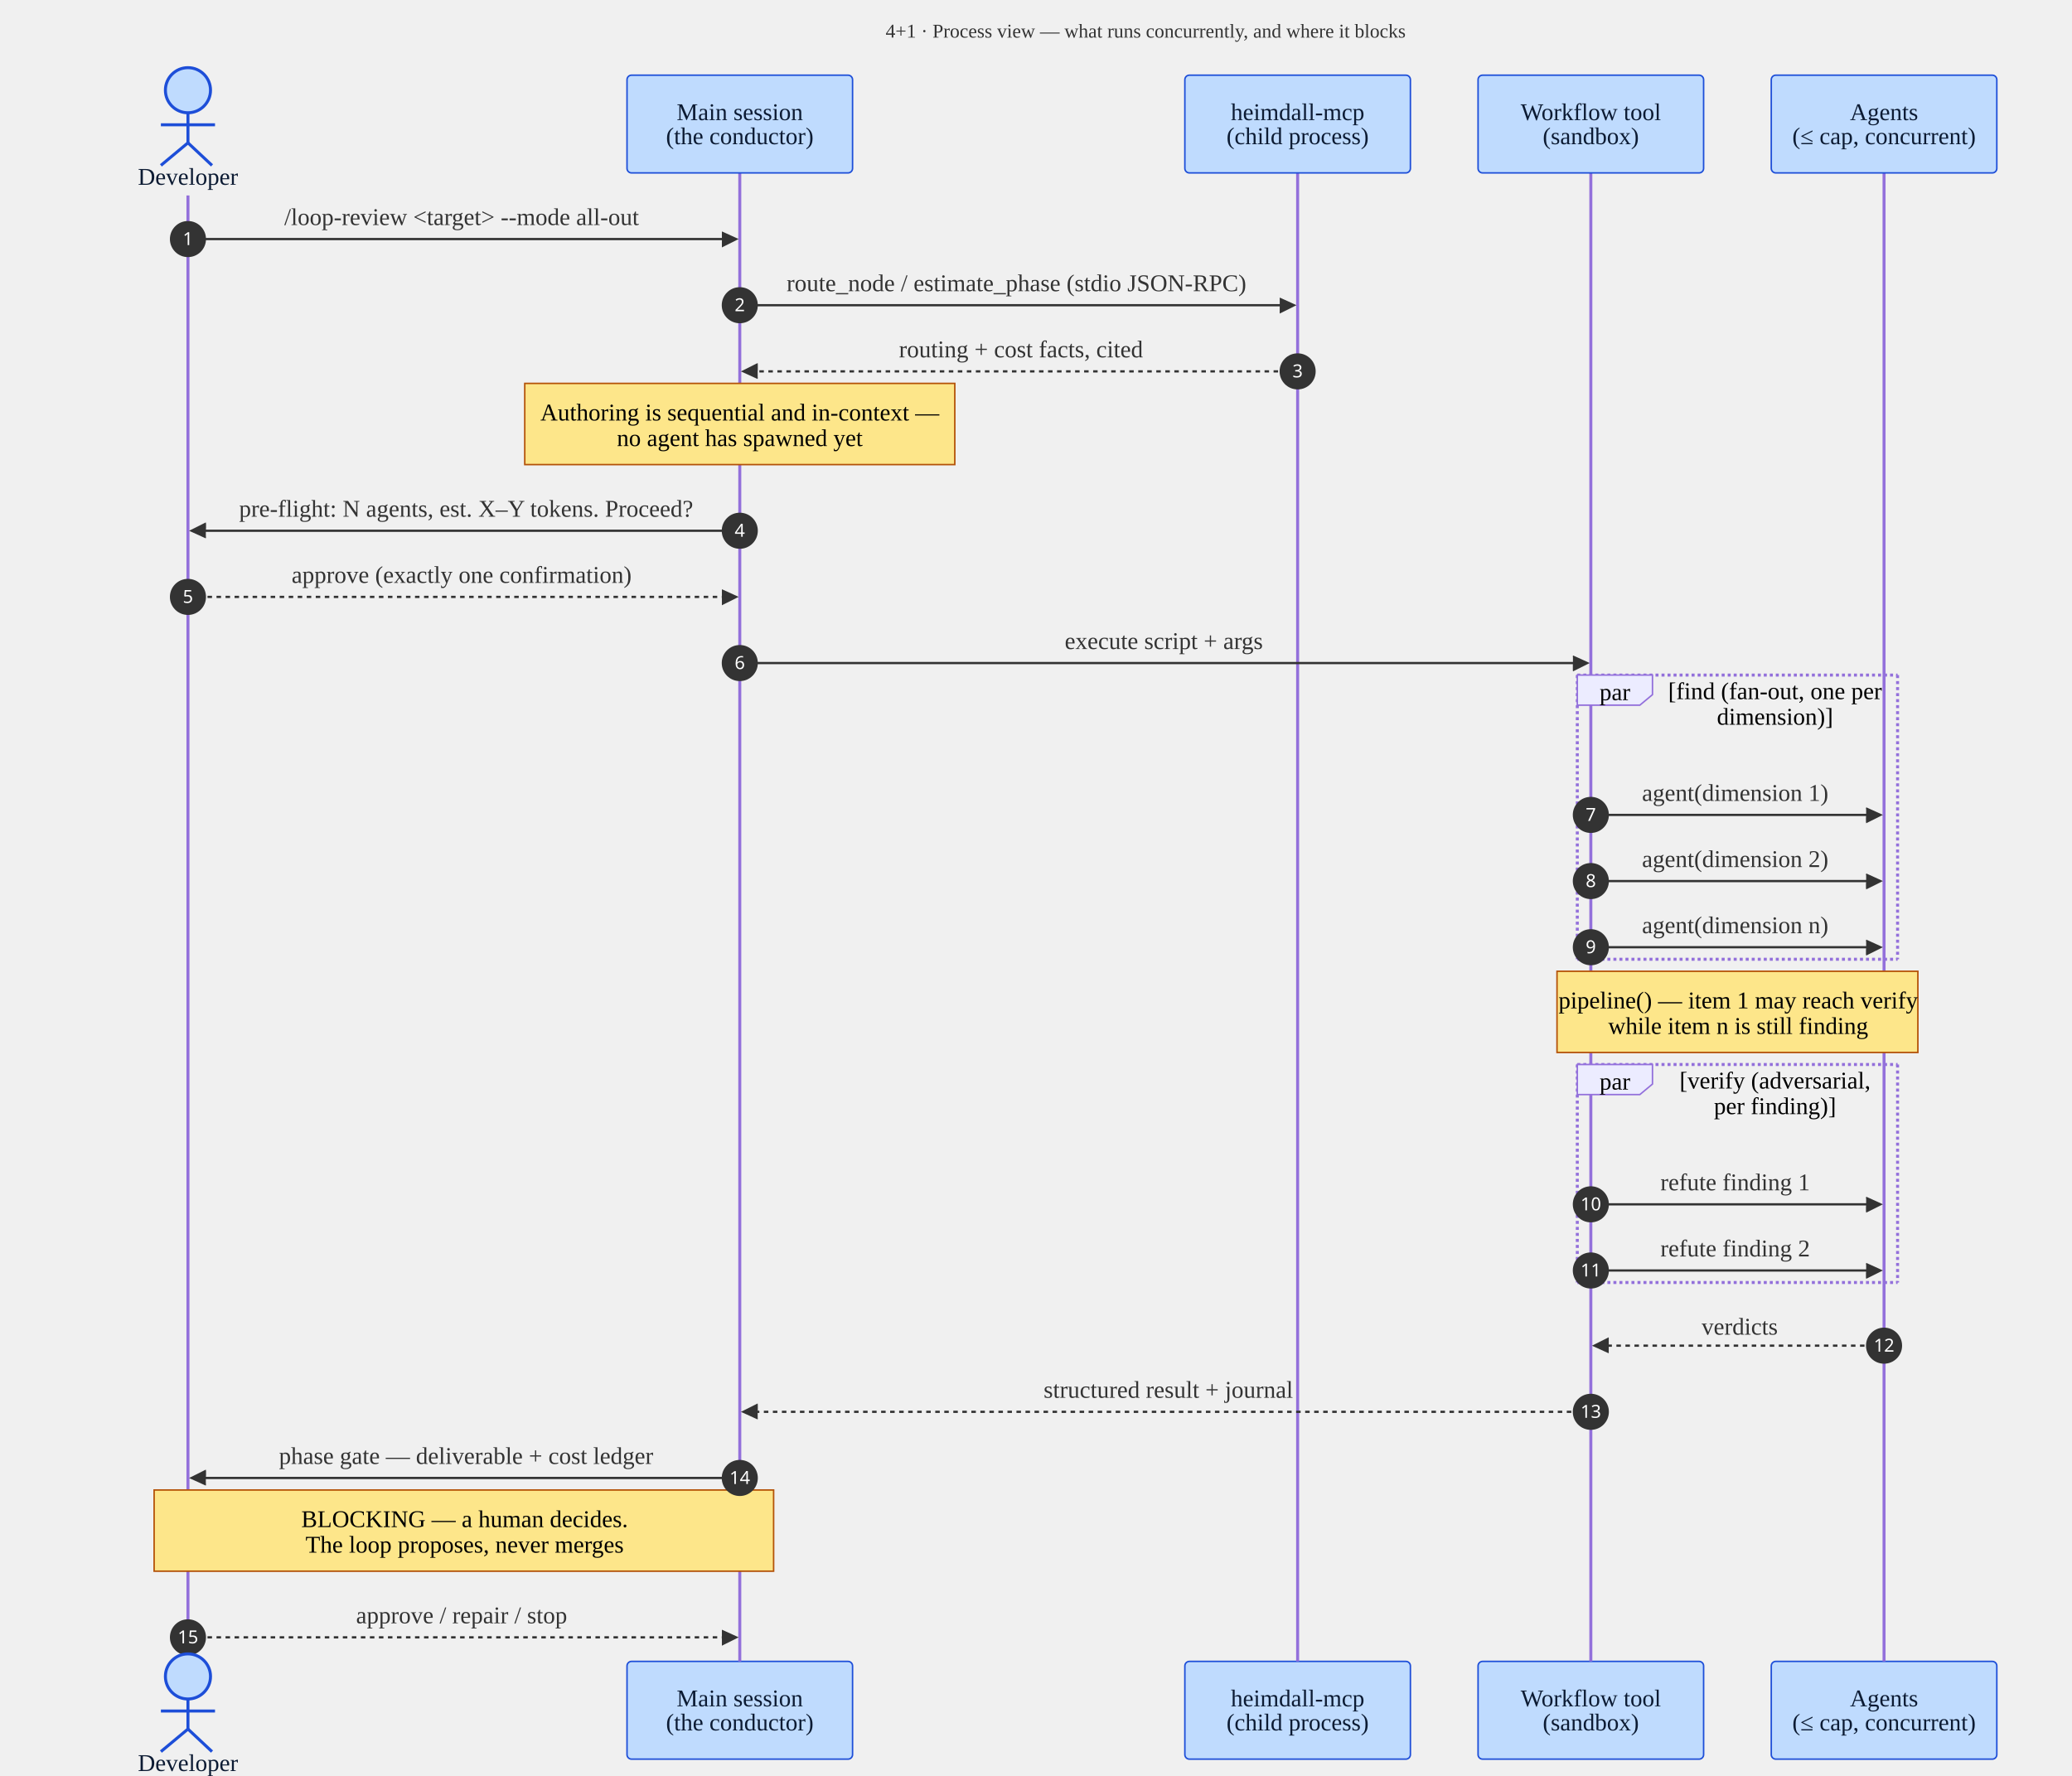
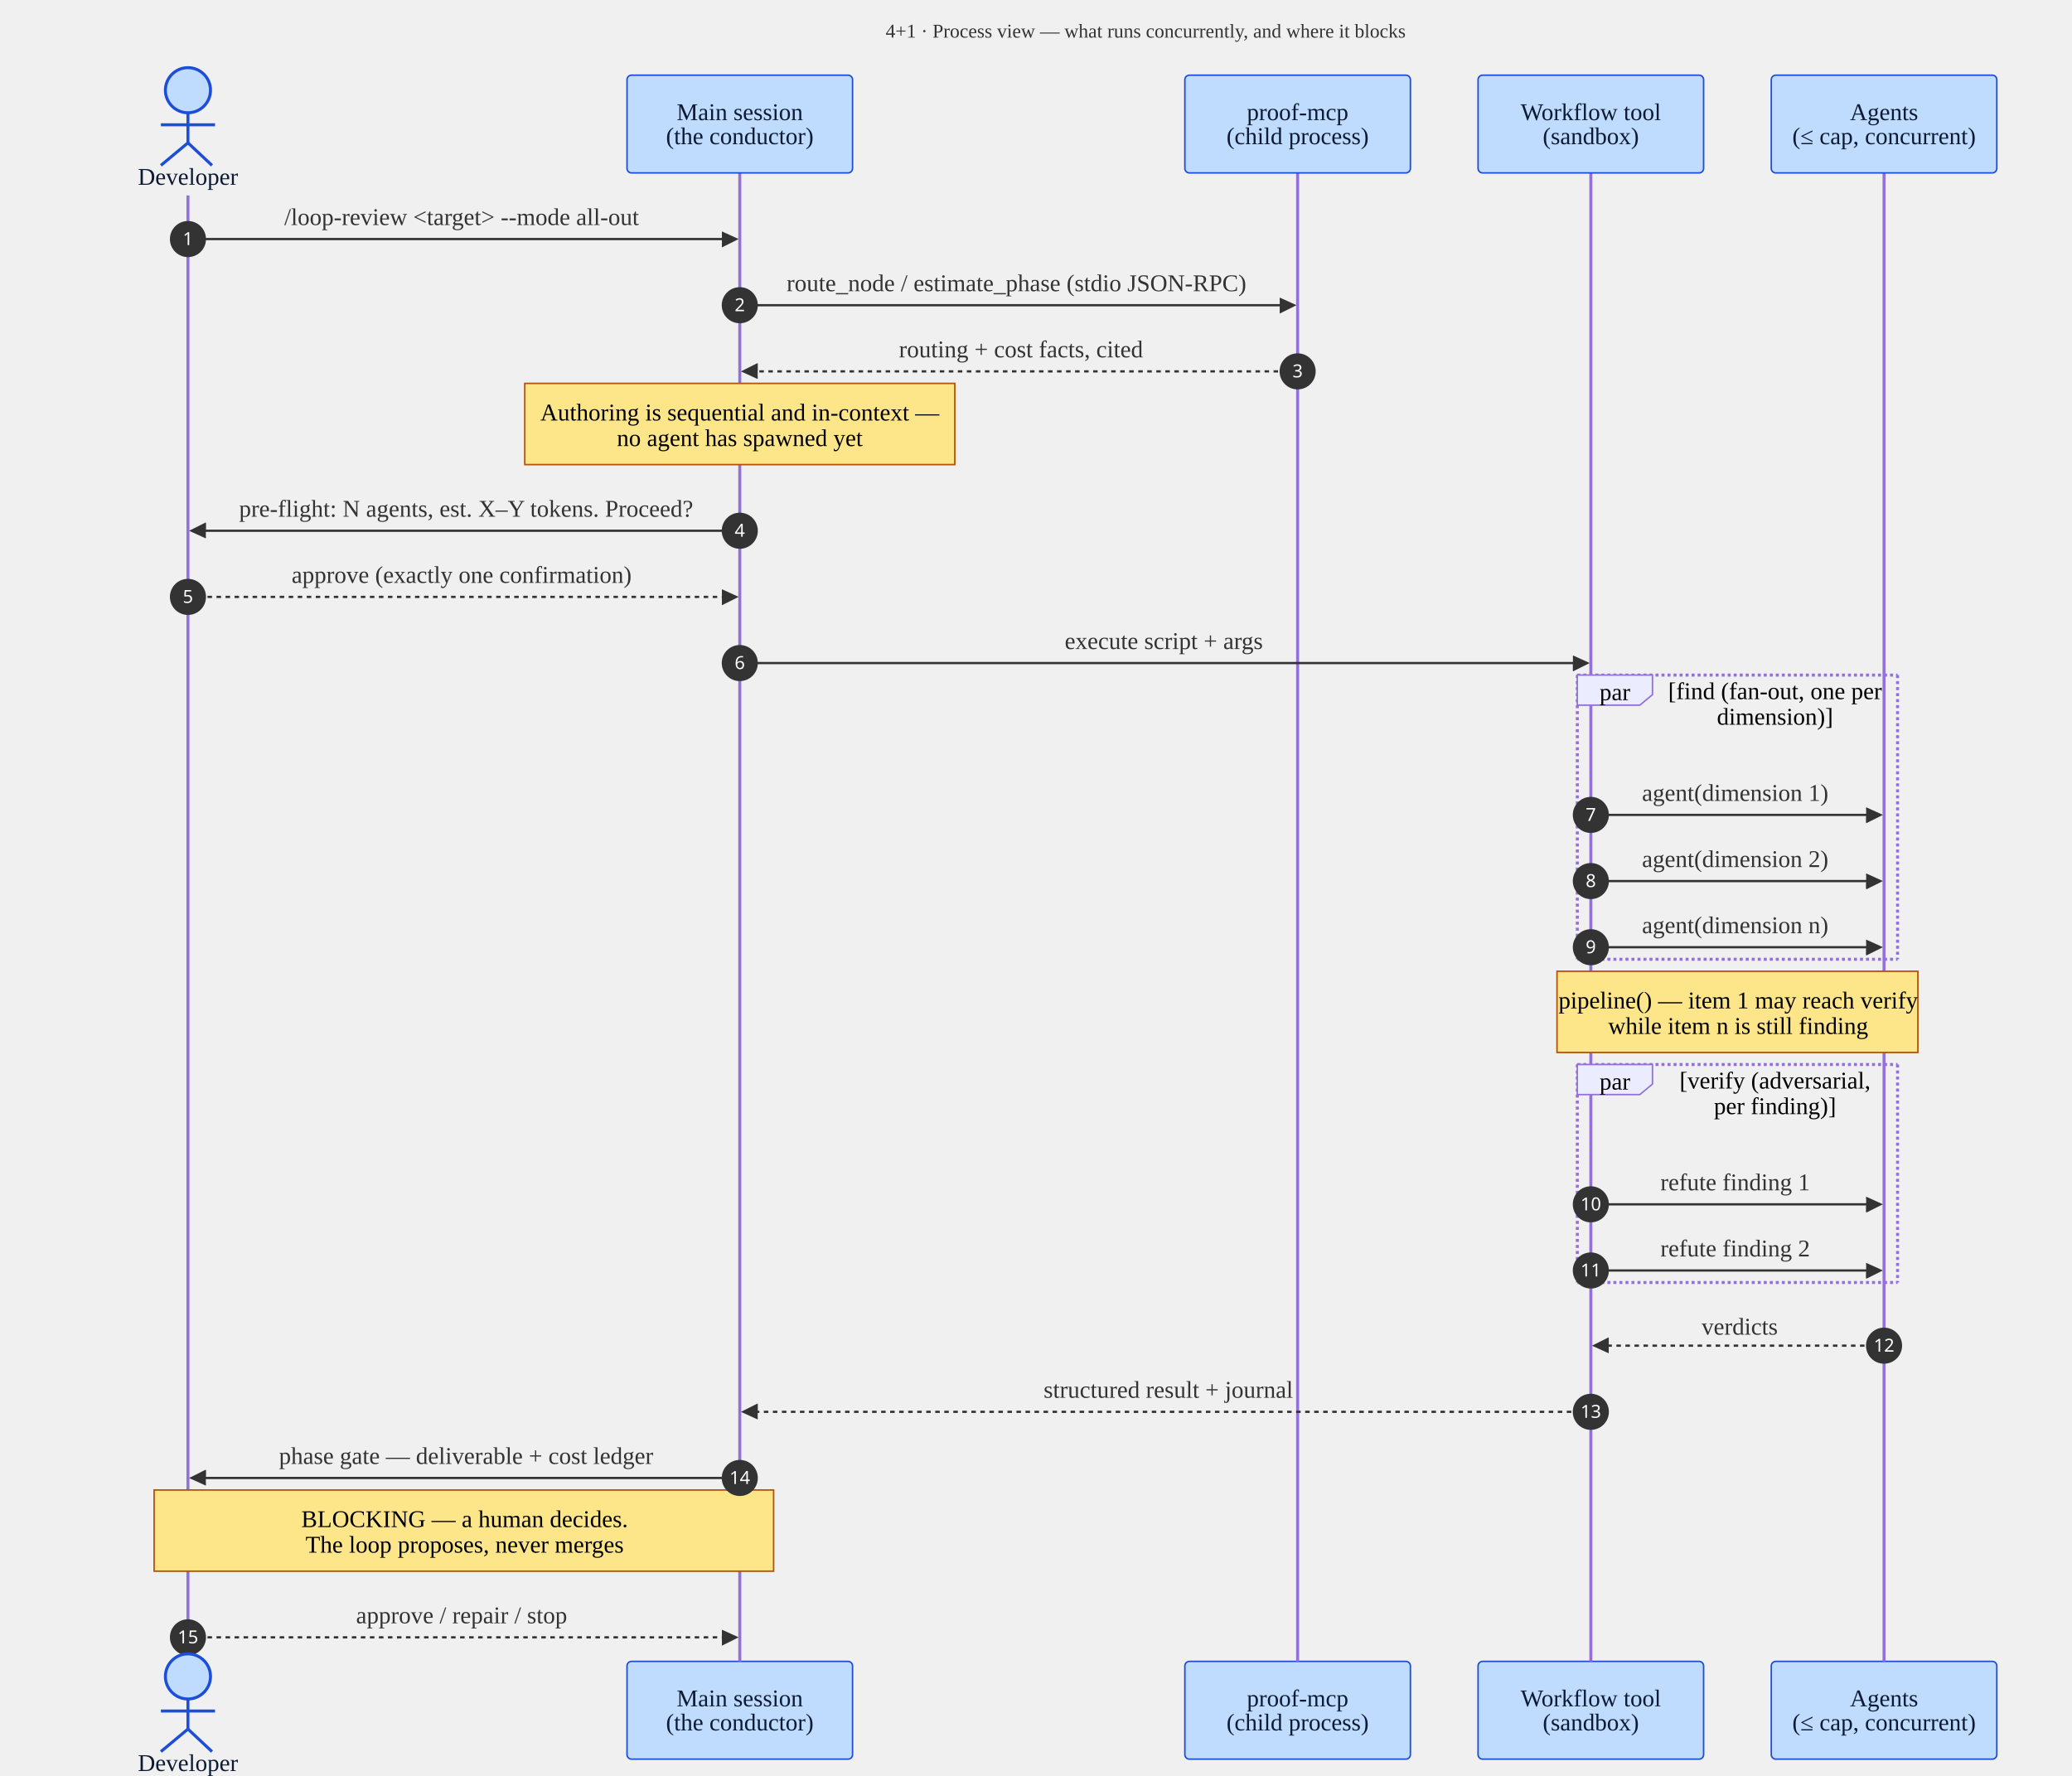
<svg xmlns="http://www.w3.org/2000/svg" id="my-svg" width="100%" style="max-width: 1378px; background-color: white;" viewBox="-50 -50 1378 1181" role="graphics-document document" aria-roledescription="sequence">
  <g>
    <rect x="1128" y="1055" fill="#eaeaea" stroke="#666" width="150" height="65" name="A" rx="3" ry="3" class="actor actor-bottom" />
    <text x="1203" y="1087.5" dominant-baseline="central" alignment-baseline="central" class="actor actor-box" style="text-anchor: middle; font-size: 16px; font-weight: 400;">
      <tspan x="1203" dy="-8">Agents</tspan>
    </text>
    <text x="1203" y="1087.5" dominant-baseline="central" alignment-baseline="central" class="actor actor-box" style="text-anchor: middle; font-size: 16px; font-weight: 400;">
      <tspan x="1203" dy="8">(≤ cap, concurrent)</tspan>
    </text>
  </g>
  <g>
    <rect x="933" y="1055" fill="#eaeaea" stroke="#666" width="150" height="65" name="WF" rx="3" ry="3" class="actor actor-bottom" />
    <text x="1008" y="1087.5" dominant-baseline="central" alignment-baseline="central" class="actor actor-box" style="text-anchor: middle; font-size: 16px; font-weight: 400;">
      <tspan x="1008" dy="-8">Workflow tool</tspan>
    </text>
    <text x="1008" y="1087.5" dominant-baseline="central" alignment-baseline="central" class="actor actor-box" style="text-anchor: middle; font-size: 16px; font-weight: 400;">
      <tspan x="1008" dy="8">(sandbox)</tspan>
    </text>
  </g>
  <g>
    <rect x="738" y="1055" fill="#eaeaea" stroke="#666" width="150" height="65" name="MCP" rx="3" ry="3" class="actor actor-bottom" />
    <text x="813" y="1087.5" dominant-baseline="central" alignment-baseline="central" class="actor actor-box" style="text-anchor: middle; font-size: 16px; font-weight: 400;">
-       <tspan x="813" dy="-8">heimdall-mcp</tspan>
+       <tspan x="813" dy="-8">proof-mcp</tspan>
    </text>
    <text x="813" y="1087.5" dominant-baseline="central" alignment-baseline="central" class="actor actor-box" style="text-anchor: middle; font-size: 16px; font-weight: 400;">
      <tspan x="813" dy="8">(child process)</tspan>
    </text>
  </g>
  <g>
    <rect x="367" y="1055" fill="#eaeaea" stroke="#666" width="150" height="65" name="Sess" rx="3" ry="3" class="actor actor-bottom" />
    <text x="442" y="1087.5" dominant-baseline="central" alignment-baseline="central" class="actor actor-box" style="text-anchor: middle; font-size: 16px; font-weight: 400;">
      <tspan x="442" dy="-8">Main session</tspan>
    </text>
    <text x="442" y="1087.5" dominant-baseline="central" alignment-baseline="central" class="actor actor-box" style="text-anchor: middle; font-size: 16px; font-weight: 400;">
      <tspan x="442" dy="8">(the conductor)</tspan>
    </text>
  </g>
  <g />
  <g>
    <line id="actor4" x1="1203" y1="65" x2="1203" y2="1055" class="actor-line 200" stroke-width="0.5px" stroke="#999" name="A" data-et="life-line" data-id="A" />
    <g id="root-4" data-et="participant" data-type="participant" data-id="A">
      <rect x="1128" y="0" fill="#eaeaea" stroke="#666" width="150" height="65" name="A" rx="3" ry="3" class="actor actor-top" />
      <text x="1203" y="32.5" dominant-baseline="central" alignment-baseline="central" class="actor actor-box" style="text-anchor: middle; font-size: 16px; font-weight: 400;">
        <tspan x="1203" dy="-8">Agents</tspan>
      </text>
      <text x="1203" y="32.5" dominant-baseline="central" alignment-baseline="central" class="actor actor-box" style="text-anchor: middle; font-size: 16px; font-weight: 400;">
        <tspan x="1203" dy="8">(≤ cap, concurrent)</tspan>
      </text>
    </g>
  </g>
  <g>
    <line id="actor3" x1="1008" y1="65" x2="1008" y2="1055" class="actor-line 200" stroke-width="0.5px" stroke="#999" name="WF" data-et="life-line" data-id="WF" />
    <g id="root-3" data-et="participant" data-type="participant" data-id="WF">
      <rect x="933" y="0" fill="#eaeaea" stroke="#666" width="150" height="65" name="WF" rx="3" ry="3" class="actor actor-top" />
      <text x="1008" y="32.5" dominant-baseline="central" alignment-baseline="central" class="actor actor-box" style="text-anchor: middle; font-size: 16px; font-weight: 400;">
        <tspan x="1008" dy="-8">Workflow tool</tspan>
      </text>
      <text x="1008" y="32.5" dominant-baseline="central" alignment-baseline="central" class="actor actor-box" style="text-anchor: middle; font-size: 16px; font-weight: 400;">
        <tspan x="1008" dy="8">(sandbox)</tspan>
      </text>
    </g>
  </g>
  <g>
    <line id="actor2" x1="813" y1="65" x2="813" y2="1055" class="actor-line 200" stroke-width="0.5px" stroke="#999" name="MCP" data-et="life-line" data-id="MCP" />
    <g id="root-2" data-et="participant" data-type="participant" data-id="MCP">
      <rect x="738" y="0" fill="#eaeaea" stroke="#666" width="150" height="65" name="MCP" rx="3" ry="3" class="actor actor-top" />
      <text x="813" y="32.5" dominant-baseline="central" alignment-baseline="central" class="actor actor-box" style="text-anchor: middle; font-size: 16px; font-weight: 400;">
-         <tspan x="813" dy="-8">heimdall-mcp</tspan>
+         <tspan x="813" dy="-8">proof-mcp</tspan>
      </text>
      <text x="813" y="32.5" dominant-baseline="central" alignment-baseline="central" class="actor actor-box" style="text-anchor: middle; font-size: 16px; font-weight: 400;">
        <tspan x="813" dy="8">(child process)</tspan>
      </text>
    </g>
  </g>
  <g>
    <line id="actor1" x1="442" y1="65" x2="442" y2="1055" class="actor-line 200" stroke-width="0.5px" stroke="#999" name="Sess" data-et="life-line" data-id="Sess" />
    <g id="root-1" data-et="participant" data-type="participant" data-id="Sess">
      <rect x="367" y="0" fill="#eaeaea" stroke="#666" width="150" height="65" name="Sess" rx="3" ry="3" class="actor actor-top" />
      <text x="442" y="32.5" dominant-baseline="central" alignment-baseline="central" class="actor actor-box" style="text-anchor: middle; font-size: 16px; font-weight: 400;">
        <tspan x="442" dy="-8">Main session</tspan>
      </text>
      <text x="442" y="32.5" dominant-baseline="central" alignment-baseline="central" class="actor actor-box" style="text-anchor: middle; font-size: 16px; font-weight: 400;">
        <tspan x="442" dy="8">(the conductor)</tspan>
      </text>
    </g>
  </g>
  <g>
    <line id="actor0" x1="75" y1="80" x2="75" y2="1055" class="actor-line 200" stroke-width="0.5px" stroke="#999" name="Dev" data-et="life-line" data-id="Dev" />
  </g>
  <style>#my-svg{font-size:13px;fill:#333;}@keyframes edge-animation-frame{from{stroke-dashoffset:0;}}@keyframes dash{to{stroke-dashoffset:0;}}#my-svg .edge-animation-slow{stroke-dasharray:9,5!important;stroke-dashoffset:900;animation:dash 50s linear infinite;stroke-linecap:round;}#my-svg .edge-animation-fast{stroke-dasharray:9,5!important;stroke-dashoffset:900;animation:dash 20s linear infinite;stroke-linecap:round;}#my-svg .error-icon{fill:#552222;}#my-svg .error-text{fill:#552222;stroke:#552222;}#my-svg .edge-thickness-normal{stroke-width:1px;}#my-svg .edge-thickness-thick{stroke-width:3.5px;}#my-svg .edge-pattern-solid{stroke-dasharray:0;}#my-svg .edge-thickness-invisible{stroke-width:0;fill:none;}#my-svg .edge-pattern-dashed{stroke-dasharray:3;}#my-svg .edge-pattern-dotted{stroke-dasharray:2;}#my-svg .marker{fill:#333333;stroke:#333333;}#my-svg .marker.cross{stroke:#333333;}#my-svg svg{font-size:13px;}#my-svg p{margin:0;}#my-svg .actor{stroke:#1D4ED8;fill:#BFDBFE;stroke-width:1;}#my-svg rect.actor.outer-path[data-look="neo"]{filter:drop-shadow(1px 2px 2px rgba(185, 185, 185, 1));}#my-svg rect.note[data-look="neo"]{stroke:#B45309;fill:#FDE68A;filter:drop-shadow(1px 2px 2px rgba(185, 185, 185, 1));}#my-svg text.actor&gt;tspan{fill:#0C1B33;stroke:none;}#my-svg .actor-line{stroke:#9370DB;}#my-svg .innerArc{stroke-width:1.5;stroke-dasharray:none;}#my-svg .messageLine0{stroke-width:1.5;stroke-dasharray:none;stroke:#333;}#my-svg .messageLine1{stroke-width:1.5;stroke-dasharray:2,2;stroke:#333;}#my-svg [id$="-arrowhead"] path{fill:#333;stroke:#333;}#my-svg .sequenceNumber{fill:#FFFFFF;}#my-svg [id$="-sequencenumber"]{fill:#333;}#my-svg [id$="-crosshead"] path{fill:#333;stroke:#333;}#my-svg .messageText{fill:#333;stroke:none;}#my-svg .labelBox{stroke:#9370DB;fill:#ECECFF;filter:none;}#my-svg .labelText,#my-svg .labelText&gt;tspan{fill:black;stroke:none;}#my-svg .loopText,#my-svg .loopText&gt;tspan{fill:black;stroke:none;}#my-svg .sectionTitle,#my-svg .sectionTitle&gt;tspan{fill:black;stroke:none;}#my-svg .loopLine{stroke-width:2px;stroke-dasharray:2,2;stroke:#9370DB;fill:#9370DB;}#my-svg .note{stroke:#B45309;fill:#FDE68A;}#my-svg .noteText,#my-svg .noteText&gt;tspan{fill:black;stroke:none;font-weight:normal;}#my-svg .activation0{fill:#DBEAFE;stroke:#1D4ED8;}#my-svg .activation1{fill:#DBEAFE;stroke:#1D4ED8;}#my-svg .activation2{fill:#DBEAFE;stroke:#1D4ED8;}#my-svg .actorPopupMenu{position:absolute;}#my-svg .actorPopupMenuPanel{position:absolute;fill:#BFDBFE;box-shadow:0px 8px 16px 0px rgba(0,0,0,0.2);filter:drop-shadow(3px 5px 2px rgb(0 0 0 / 0.4));}#my-svg .actor-man circle,#my-svg line{fill:#BFDBFE;stroke-width:2px;}#my-svg g rect.rect{filter:drop-shadow(1px 2px 2px rgba(185, 185, 185, 1));stroke:#9370DB;}#my-svg .node .neo-node{stroke:#9370DB;}#my-svg [data-look="neo"].node rect,#my-svg [data-look="neo"].cluster rect,#my-svg [data-look="neo"].node polygon{stroke:#9370DB;filter:drop-shadow(1px 2px 2px rgba(185, 185, 185, 1));}#my-svg [data-look="neo"].swimlane.cluster rect{filter:none;}#my-svg [data-look="neo"].node path{stroke:#9370DB;stroke-width:1px;}#my-svg [data-look="neo"].node .outer-path{filter:drop-shadow(1px 2px 2px rgba(185, 185, 185, 1));}#my-svg [data-look="neo"].node .neo-line path{stroke:#9370DB;filter:none;}#my-svg [data-look="neo"].node circle{stroke:#9370DB;filter:drop-shadow(1px 2px 2px rgba(185, 185, 185, 1));}#my-svg [data-look="neo"].node circle .state-start{fill:#000000;}#my-svg [data-look="neo"].icon-shape .icon{fill:#9370DB;filter:drop-shadow(1px 2px 2px rgba(185, 185, 185, 1));}#my-svg [data-look="neo"].icon-shape .icon-neo path{stroke:#9370DB;filter:drop-shadow(1px 2px 2px rgba(185, 185, 185, 1));}#my-svg :root{--mermaid-font-family:"trebuchet ms",verdana,arial,sans-serif;}</style>
  <g />
  <defs>
    <symbol id="my-svg-computer" width="24" height="24">
      <path transform="scale(.5)" d="M2 2v13h20v-13h-20zm18 11h-16v-9h16v9zm-10.228 6l.466-1h3.524l.467 1h-4.457zm14.228 3h-24l2-6h2.104l-1.33 4h18.45l-1.297-4h2.073l2 6zm-5-10h-14v-7h14v7z" />
    </symbol>
  </defs>
  <defs>
    <symbol id="my-svg-database" fill-rule="evenodd" clip-rule="evenodd">
      <path transform="scale(.5)" d="M12.258.001l.256.004.255.005.253.008.251.01.249.012.247.015.246.016.242.019.241.02.239.023.236.024.233.027.231.028.229.031.225.032.223.034.22.036.217.038.214.04.211.041.208.043.205.045.201.046.198.048.194.05.191.051.187.053.183.054.18.056.175.057.172.059.168.06.163.061.16.063.155.064.15.066.074.033.073.033.071.034.07.034.069.035.068.035.067.035.066.035.064.036.064.036.062.036.06.036.06.037.058.037.058.037.055.038.055.038.053.038.052.038.051.039.05.039.048.039.047.039.045.04.044.04.043.04.041.04.04.041.039.041.037.041.036.041.034.041.033.042.032.042.03.042.029.042.027.042.026.043.024.043.023.043.021.043.02.043.018.044.017.043.015.044.013.044.012.044.011.045.009.044.007.045.006.045.004.045.002.045.001.045v17l-.001.045-.002.045-.004.045-.006.045-.007.045-.009.044-.011.045-.012.044-.013.044-.015.044-.017.043-.018.044-.02.043-.021.043-.023.043-.024.043-.026.043-.027.042-.029.042-.03.042-.032.042-.033.042-.034.041-.036.041-.037.041-.039.041-.04.041-.041.04-.043.04-.044.04-.045.04-.047.039-.048.039-.05.039-.051.039-.052.038-.053.038-.055.038-.055.038-.058.037-.058.037-.06.037-.06.036-.062.036-.064.036-.064.036-.066.035-.067.035-.068.035-.069.035-.07.034-.071.034-.073.033-.074.033-.15.066-.155.064-.16.063-.163.061-.168.06-.172.059-.175.057-.18.056-.183.054-.187.053-.191.051-.194.05-.198.048-.201.046-.205.045-.208.043-.211.041-.214.04-.217.038-.22.036-.223.034-.225.032-.229.031-.231.028-.233.027-.236.024-.239.023-.241.02-.242.019-.246.016-.247.015-.249.012-.251.01-.253.008-.255.005-.256.004-.258.001-.258-.001-.256-.004-.255-.005-.253-.008-.251-.01-.249-.012-.247-.015-.245-.016-.243-.019-.241-.02-.238-.023-.236-.024-.234-.027-.231-.028-.228-.031-.226-.032-.223-.034-.22-.036-.217-.038-.214-.04-.211-.041-.208-.043-.204-.045-.201-.046-.198-.048-.195-.05-.19-.051-.187-.053-.184-.054-.179-.056-.176-.057-.172-.059-.167-.06-.164-.061-.159-.063-.155-.064-.151-.066-.074-.033-.072-.033-.072-.034-.07-.034-.069-.035-.068-.035-.067-.035-.066-.035-.064-.036-.063-.036-.062-.036-.061-.036-.06-.037-.058-.037-.057-.037-.056-.038-.055-.038-.053-.038-.052-.038-.051-.039-.049-.039-.049-.039-.046-.039-.046-.04-.044-.04-.043-.04-.041-.04-.04-.041-.039-.041-.037-.041-.036-.041-.034-.041-.033-.042-.032-.042-.03-.042-.029-.042-.027-.042-.026-.043-.024-.043-.023-.043-.021-.043-.02-.043-.018-.044-.017-.043-.015-.044-.013-.044-.012-.044-.011-.045-.009-.044-.007-.045-.006-.045-.004-.045-.002-.045-.001-.045v-17l.001-.045.002-.045.004-.045.006-.045.007-.045.009-.044.011-.045.012-.044.013-.044.015-.044.017-.043.018-.044.02-.043.021-.043.023-.043.024-.043.026-.043.027-.042.029-.042.03-.042.032-.042.033-.042.034-.041.036-.041.037-.041.039-.041.04-.041.041-.04.043-.04.044-.04.046-.04.046-.039.049-.039.049-.039.051-.039.052-.038.053-.038.055-.038.056-.038.057-.037.058-.037.06-.037.061-.036.062-.036.063-.036.064-.036.066-.035.067-.035.068-.035.069-.035.07-.034.072-.034.072-.033.074-.033.151-.066.155-.064.159-.063.164-.061.167-.06.172-.059.176-.057.179-.056.184-.054.187-.053.19-.051.195-.05.198-.048.201-.046.204-.045.208-.043.211-.041.214-.04.217-.038.22-.036.223-.034.226-.032.228-.031.231-.028.234-.027.236-.024.238-.023.241-.02.243-.019.245-.016.247-.015.249-.012.251-.01.253-.008.255-.005.256-.004.258-.001.258.001zm-9.258 20.499v.01l.001.021.003.021.004.022.005.021.006.022.007.022.009.023.01.022.011.023.012.023.013.023.015.023.016.024.017.023.018.024.019.024.021.024.022.025.023.024.024.025.052.049.056.05.061.051.066.051.07.051.075.051.079.052.084.052.088.052.092.052.097.052.102.051.105.052.11.052.114.051.119.051.123.051.127.05.131.05.135.05.139.048.144.049.147.047.152.047.155.047.16.045.163.045.167.043.171.043.176.041.178.041.183.039.187.039.19.037.194.035.197.035.202.033.204.031.209.03.212.029.216.027.219.025.222.024.226.021.23.02.233.018.236.016.24.015.243.012.246.01.249.008.253.005.256.004.259.001.26-.001.257-.004.254-.005.25-.008.247-.011.244-.012.241-.014.237-.016.233-.018.231-.021.226-.021.224-.024.22-.026.216-.027.212-.028.21-.031.205-.031.202-.034.198-.034.194-.036.191-.037.187-.039.183-.04.179-.04.175-.042.172-.043.168-.044.163-.045.16-.046.155-.046.152-.047.148-.048.143-.049.139-.049.136-.05.131-.05.126-.05.123-.051.118-.052.114-.051.11-.052.106-.052.101-.052.096-.052.092-.052.088-.053.083-.051.079-.052.074-.052.07-.051.065-.051.06-.051.056-.05.051-.05.023-.024.023-.025.021-.024.02-.024.019-.024.018-.024.017-.024.015-.023.014-.024.013-.023.012-.023.01-.023.01-.022.008-.022.006-.022.006-.022.004-.022.004-.021.001-.021.001-.021v-4.127l-.077.055-.08.053-.083.054-.085.053-.087.052-.09.052-.093.051-.095.05-.097.05-.1.049-.102.049-.105.048-.106.047-.109.047-.111.046-.114.045-.115.045-.118.044-.12.043-.122.042-.124.042-.126.041-.128.04-.13.04-.132.038-.134.038-.135.037-.138.037-.139.035-.142.035-.143.034-.144.033-.147.032-.148.031-.15.03-.151.03-.153.029-.154.027-.156.027-.158.026-.159.025-.161.024-.162.023-.163.022-.165.021-.166.02-.167.019-.169.018-.169.017-.171.016-.173.015-.173.014-.175.013-.175.012-.177.011-.178.01-.179.008-.179.008-.181.006-.182.005-.182.004-.184.003-.184.002h-.37l-.184-.002-.184-.003-.182-.004-.182-.005-.181-.006-.179-.008-.179-.008-.178-.01-.176-.011-.176-.012-.175-.013-.173-.014-.172-.015-.171-.016-.17-.017-.169-.018-.167-.019-.166-.02-.165-.021-.163-.022-.162-.023-.161-.024-.159-.025-.157-.026-.156-.027-.155-.027-.153-.029-.151-.03-.15-.03-.148-.031-.146-.032-.145-.033-.143-.034-.141-.035-.14-.035-.137-.037-.136-.037-.134-.038-.132-.038-.13-.04-.128-.04-.126-.041-.124-.042-.122-.042-.12-.044-.117-.043-.116-.045-.113-.045-.112-.046-.109-.047-.106-.047-.105-.048-.102-.049-.1-.049-.097-.05-.095-.05-.093-.052-.09-.051-.087-.052-.085-.053-.083-.054-.08-.054-.077-.054v4.127zm0-5.654v.011l.001.021.003.021.004.021.005.022.006.022.007.022.009.022.01.022.011.023.012.023.013.023.015.024.016.023.017.024.018.024.019.024.021.024.022.024.023.025.024.024.052.05.056.05.061.05.066.051.07.051.075.052.079.051.084.052.088.052.092.052.097.052.102.052.105.052.11.051.114.051.119.052.123.05.127.051.131.05.135.049.139.049.144.048.147.048.152.047.155.046.16.045.163.045.167.044.171.042.176.042.178.04.183.04.187.038.19.037.194.036.197.034.202.033.204.032.209.03.212.028.216.027.219.025.222.024.226.022.23.02.233.018.236.016.24.014.243.012.246.01.249.008.253.006.256.003.259.001.26-.001.257-.003.254-.006.25-.008.247-.01.244-.012.241-.015.237-.016.233-.018.231-.02.226-.022.224-.024.22-.025.216-.027.212-.029.21-.03.205-.032.202-.033.198-.035.194-.036.191-.037.187-.039.183-.039.179-.041.175-.042.172-.043.168-.044.163-.045.16-.045.155-.047.152-.047.148-.048.143-.048.139-.05.136-.049.131-.05.126-.051.123-.051.118-.051.114-.052.11-.052.106-.052.101-.052.096-.052.092-.052.088-.052.083-.052.079-.052.074-.051.07-.052.065-.051.06-.05.056-.051.051-.049.023-.025.023-.024.021-.025.02-.024.019-.024.018-.024.017-.024.015-.023.014-.023.013-.024.012-.022.01-.023.01-.023.008-.022.006-.022.006-.022.004-.021.004-.022.001-.021.001-.021v-4.139l-.077.054-.08.054-.083.054-.085.052-.087.053-.09.051-.093.051-.095.051-.097.05-.1.049-.102.049-.105.048-.106.047-.109.047-.111.046-.114.045-.115.044-.118.044-.12.044-.122.042-.124.042-.126.041-.128.04-.13.039-.132.039-.134.038-.135.037-.138.036-.139.036-.142.035-.143.033-.144.033-.147.033-.148.031-.15.03-.151.03-.153.028-.154.028-.156.027-.158.026-.159.025-.161.024-.162.023-.163.022-.165.021-.166.02-.167.019-.169.018-.169.017-.171.016-.173.015-.173.014-.175.013-.175.012-.177.011-.178.009-.179.009-.179.007-.181.007-.182.005-.182.004-.184.003-.184.002h-.37l-.184-.002-.184-.003-.182-.004-.182-.005-.181-.007-.179-.007-.179-.009-.178-.009-.176-.011-.176-.012-.175-.013-.173-.014-.172-.015-.171-.016-.17-.017-.169-.018-.167-.019-.166-.02-.165-.021-.163-.022-.162-.023-.161-.024-.159-.025-.157-.026-.156-.027-.155-.028-.153-.028-.151-.03-.15-.03-.148-.031-.146-.033-.145-.033-.143-.033-.141-.035-.14-.036-.137-.036-.136-.037-.134-.038-.132-.039-.13-.039-.128-.04-.126-.041-.124-.042-.122-.043-.12-.043-.117-.044-.116-.044-.113-.046-.112-.046-.109-.046-.106-.047-.105-.048-.102-.049-.1-.049-.097-.05-.095-.051-.093-.051-.09-.051-.087-.053-.085-.052-.083-.054-.08-.054-.077-.054v4.139zm0-5.666v.011l.001.02.003.022.004.021.005.022.006.021.007.022.009.023.01.022.011.023.012.023.013.023.015.023.016.024.017.024.018.023.019.024.021.025.022.024.023.024.024.025.052.05.056.05.061.05.066.051.07.051.075.052.079.051.084.052.088.052.092.052.097.052.102.052.105.051.11.052.114.051.119.051.123.051.127.05.131.05.135.05.139.049.144.048.147.048.152.047.155.046.16.045.163.045.167.043.171.043.176.042.178.04.183.04.187.038.19.037.194.036.197.034.202.033.204.032.209.03.212.028.216.027.219.025.222.024.226.021.23.02.233.018.236.017.24.014.243.012.246.01.249.008.253.006.256.003.259.001.26-.001.257-.003.254-.006.25-.008.247-.01.244-.013.241-.014.237-.016.233-.018.231-.02.226-.022.224-.024.22-.025.216-.027.212-.029.21-.03.205-.032.202-.033.198-.035.194-.036.191-.037.187-.039.183-.039.179-.041.175-.042.172-.043.168-.044.163-.045.16-.045.155-.047.152-.047.148-.048.143-.049.139-.049.136-.049.131-.051.126-.05.123-.051.118-.052.114-.051.11-.052.106-.052.101-.052.096-.052.092-.052.088-.052.083-.052.079-.052.074-.052.07-.051.065-.051.06-.051.056-.05.051-.049.023-.025.023-.025.021-.024.02-.024.019-.024.018-.024.017-.024.015-.023.014-.024.013-.023.012-.023.01-.022.01-.023.008-.022.006-.022.006-.022.004-.022.004-.021.001-.021.001-.021v-4.153l-.077.054-.08.054-.083.053-.085.053-.087.053-.09.051-.093.051-.095.051-.097.05-.1.049-.102.048-.105.048-.106.048-.109.046-.111.046-.114.046-.115.044-.118.044-.12.043-.122.043-.124.042-.126.041-.128.04-.13.039-.132.039-.134.038-.135.037-.138.036-.139.036-.142.034-.143.034-.144.033-.147.032-.148.032-.15.03-.151.03-.153.028-.154.028-.156.027-.158.026-.159.024-.161.024-.162.023-.163.023-.165.021-.166.02-.167.019-.169.018-.169.017-.171.016-.173.015-.173.014-.175.013-.175.012-.177.01-.178.01-.179.009-.179.007-.181.006-.182.006-.182.004-.184.003-.184.001-.185.001-.185-.001-.184-.001-.184-.003-.182-.004-.182-.006-.181-.006-.179-.007-.179-.009-.178-.01-.176-.01-.176-.012-.175-.013-.173-.014-.172-.015-.171-.016-.17-.017-.169-.018-.167-.019-.166-.02-.165-.021-.163-.023-.162-.023-.161-.024-.159-.024-.157-.026-.156-.027-.155-.028-.153-.028-.151-.03-.15-.03-.148-.032-.146-.032-.145-.033-.143-.034-.141-.034-.14-.036-.137-.036-.136-.037-.134-.038-.132-.039-.13-.039-.128-.041-.126-.041-.124-.041-.122-.043-.12-.043-.117-.044-.116-.044-.113-.046-.112-.046-.109-.046-.106-.048-.105-.048-.102-.048-.1-.05-.097-.049-.095-.051-.093-.051-.09-.052-.087-.052-.085-.053-.083-.053-.08-.054-.077-.054v4.153zm8.74-8.179l-.257.004-.254.005-.25.008-.247.011-.244.012-.241.014-.237.016-.233.018-.231.021-.226.022-.224.023-.22.026-.216.027-.212.028-.21.031-.205.032-.202.033-.198.034-.194.036-.191.038-.187.038-.183.04-.179.041-.175.042-.172.043-.168.043-.163.045-.16.046-.155.046-.152.048-.148.048-.143.048-.139.049-.136.05-.131.05-.126.051-.123.051-.118.051-.114.052-.11.052-.106.052-.101.052-.096.052-.092.052-.088.052-.083.052-.079.052-.074.051-.07.052-.065.051-.06.05-.056.05-.051.05-.023.025-.023.024-.021.024-.02.025-.019.024-.018.024-.017.023-.015.024-.014.023-.013.023-.012.023-.01.023-.01.022-.008.022-.006.023-.006.021-.004.022-.004.021-.001.021-.001.021.001.021.001.021.004.021.004.022.006.021.006.023.008.022.01.022.01.023.012.023.013.023.014.023.015.024.017.023.018.024.019.024.02.025.021.024.023.024.023.025.051.05.056.05.06.05.065.051.07.052.074.051.079.052.083.052.088.052.092.052.096.052.101.052.106.052.11.052.114.052.118.051.123.051.126.051.131.05.136.05.139.049.143.048.148.048.152.048.155.046.16.046.163.045.168.043.172.043.175.042.179.041.183.04.187.038.191.038.194.036.198.034.202.033.205.032.21.031.212.028.216.027.22.026.224.023.226.022.231.021.233.018.237.016.241.014.244.012.247.011.25.008.254.005.257.004.26.001.26-.001.257-.004.254-.005.25-.008.247-.011.244-.012.241-.014.237-.016.233-.018.231-.021.226-.022.224-.023.22-.026.216-.027.212-.028.21-.031.205-.032.202-.033.198-.034.194-.036.191-.038.187-.038.183-.04.179-.041.175-.042.172-.043.168-.043.163-.045.16-.046.155-.046.152-.048.148-.048.143-.048.139-.049.136-.05.131-.05.126-.051.123-.051.118-.051.114-.052.11-.052.106-.052.101-.052.096-.052.092-.052.088-.052.083-.052.079-.052.074-.051.07-.052.065-.051.06-.05.056-.05.051-.05.023-.025.023-.024.021-.024.02-.025.019-.024.018-.024.017-.023.015-.024.014-.023.013-.023.012-.023.01-.023.01-.022.008-.022.006-.023.006-.021.004-.022.004-.021.001-.021.001-.021-.001-.021-.001-.021-.004-.021-.004-.022-.006-.021-.006-.023-.008-.022-.01-.022-.01-.023-.012-.023-.013-.023-.014-.023-.015-.024-.017-.023-.018-.024-.019-.024-.02-.025-.021-.024-.023-.024-.023-.025-.051-.05-.056-.05-.06-.05-.065-.051-.07-.052-.074-.051-.079-.052-.083-.052-.088-.052-.092-.052-.096-.052-.101-.052-.106-.052-.11-.052-.114-.052-.118-.051-.123-.051-.126-.051-.131-.05-.136-.05-.139-.049-.143-.048-.148-.048-.152-.048-.155-.046-.16-.046-.163-.045-.168-.043-.172-.043-.175-.042-.179-.041-.183-.04-.187-.038-.191-.038-.194-.036-.198-.034-.202-.033-.205-.032-.21-.031-.212-.028-.216-.027-.22-.026-.224-.023-.226-.022-.231-.021-.233-.018-.237-.016-.241-.014-.244-.012-.247-.011-.25-.008-.254-.005-.257-.004-.26-.001-.26.001z" />
    </symbol>
  </defs>
  <defs>
    <symbol id="my-svg-clock" width="24" height="24">
      <path transform="scale(.5)" d="M12 2c5.514 0 10 4.486 10 10s-4.486 10-10 10-10-4.486-10-10 4.486-10 10-10zm0-2c-6.627 0-12 5.373-12 12s5.373 12 12 12 12-5.373 12-12-5.373-12-12-12zm5.848 12.459c.202.038.202.333.001.372-1.907.361-6.045 1.111-6.547 1.111-.719 0-1.301-.582-1.301-1.301 0-.512.77-5.447 1.125-7.445.034-.192.312-.181.343.014l.985 6.238 5.394 1.011z" />
    </symbol>
  </defs>
  <defs>
    <marker id="my-svg-arrowhead" refX="7.9" refY="5" markerUnits="userSpaceOnUse" markerWidth="12" markerHeight="12" orient="auto-start-reverse">
      <path d="M -1 0 L 10 5 L 0 10 z" />
    </marker>
  </defs>
  <defs>
    <marker id="my-svg-crosshead" markerWidth="15" markerHeight="8" orient="auto" refX="4" refY="4.5">
      <path fill="none" stroke="#000000" stroke-width="1pt" d="M 1,2 L 6,7 M 6,2 L 1,7" style="stroke-dasharray: 0, 0;" />
    </marker>
  </defs>
  <defs>
    <marker id="my-svg-filled-head" refX="15.5" refY="7" markerWidth="20" markerHeight="28" orient="auto">
      <path d="M 18,7 L9,13 L14,7 L9,1 Z" />
    </marker>
  </defs>
  <defs>
    <marker id="my-svg-sequencenumber" refX="15" refY="15" markerWidth="60" markerHeight="40" orient="auto">
      <circle cx="15" cy="15" r="6" />
    </marker>
  </defs>
  <defs>
    <marker id="my-svg-solidTopArrowHead" refX="7.9" refY="7.25" markerUnits="userSpaceOnUse" markerWidth="12" markerHeight="12" orient="auto-start-reverse">
      <path d="M 0 0 L 10 8 L 0 8 z" />
    </marker>
  </defs>
  <defs>
    <marker id="my-svg-solidBottomArrowHead" refX="7.9" refY="0.75" markerUnits="userSpaceOnUse" markerWidth="12" markerHeight="12" orient="auto-start-reverse">
      <path d="M 0 0 L 10 0 L 0 8 z" />
    </marker>
  </defs>
  <defs>
    <marker id="my-svg-stickTopArrowHead" refX="7.5" refY="7" markerUnits="userSpaceOnUse" markerWidth="12" markerHeight="12" orient="auto-start-reverse">
      <path d="M 0 0 L 7 7" stroke="black" stroke-width="1.5" fill="none" />
    </marker>
  </defs>
  <defs>
    <marker id="my-svg-stickBottomArrowHead" refX="7.5" refY="0" markerUnits="userSpaceOnUse" markerWidth="12" markerHeight="12" orient="auto-start-reverse">
      <path d="M 0 7 L 7 0" stroke="black" stroke-width="1.5" fill="none" />
    </marker>
  </defs>
  <g data-et="note" data-id="i4">
    <rect x="299" y="205" fill="#EDF2AE" stroke="#666" width="286" height="54" class="note" />
    <text x="442" y="210" text-anchor="middle" dominant-baseline="middle" alignment-baseline="middle" class="noteText" dy="1em" style="font-size: 16px; font-weight: 400;">
      <tspan x="442">Authoring is sequential and in-context —</tspan>
    </text>
    <text x="442" y="227" text-anchor="middle" dominant-baseline="middle" alignment-baseline="middle" class="noteText" dy="1em" style="font-size: 16px; font-weight: 400;">
      <tspan x="442">no agent has spawned yet</tspan>
    </text>
  </g>
  <g data-et="control-structure" data-id="i12">
    <line x1="999" y1="399" x2="1212" y2="399" class="loopLine" />
    <line x1="1212" y1="399" x2="1212" y2="588" class="loopLine" />
    <line x1="999" y1="588" x2="1212" y2="588" class="loopLine" />
    <line x1="999" y1="399" x2="999" y2="588" class="loopLine" />
    <polygon points="999,399 1049,399 1049,412 1040.6,419 999,419" class="labelBox" />
    <text x="1024" y="412" text-anchor="middle" dominant-baseline="middle" alignment-baseline="middle" class="labelText" style="font-size: 16px; font-weight: 400;">par</text>
    <text x="1130.5" y="415" text-anchor="middle" class="loopText" style="font-size: 16px; font-weight: 400;">
      <tspan x="1130.5">[find (fan-out, one per</tspan>
    </text>
    <text x="1130.5" y="432" text-anchor="middle" class="loopText" style="font-size: 16px; font-weight: 400;">
      <tspan x="1130.5">dimension)]</tspan>
    </text>
  </g>
  <g data-et="note" data-id="i13">
    <rect x="985.5" y="596" fill="#EDF2AE" stroke="#666" width="240" height="54" class="note" />
    <text x="1106" y="601" text-anchor="middle" dominant-baseline="middle" alignment-baseline="middle" class="noteText" dy="1em" style="font-size: 16px; font-weight: 400;">
      <tspan x="1106">pipeline() — item 1 may reach verify</tspan>
    </text>
    <text x="1106" y="618" text-anchor="middle" dominant-baseline="middle" alignment-baseline="middle" class="noteText" dy="1em" style="font-size: 16px; font-weight: 400;">
      <tspan x="1106">while item n is still finding</tspan>
    </text>
  </g>
  <g data-et="control-structure" data-id="i17">
    <line x1="999" y1="658" x2="1212" y2="658" class="loopLine" />
    <line x1="1212" y1="658" x2="1212" y2="803" class="loopLine" />
    <line x1="999" y1="803" x2="1212" y2="803" class="loopLine" />
    <line x1="999" y1="658" x2="999" y2="803" class="loopLine" />
    <polygon points="999,658 1049,658 1049,671 1040.6,678 999,678" class="labelBox" />
    <text x="1024" y="671" text-anchor="middle" dominant-baseline="middle" alignment-baseline="middle" class="labelText" style="font-size: 16px; font-weight: 400;">par</text>
    <text x="1130.5" y="674" text-anchor="middle" class="loopText" style="font-size: 16px; font-weight: 400;">
      <tspan x="1130.5">[verify (adversarial,</tspan>
    </text>
    <text x="1130.5" y="691" text-anchor="middle" class="loopText" style="font-size: 16px; font-weight: 400;">
      <tspan x="1130.5">per finding)]</tspan>
    </text>
  </g>
  <g data-et="note" data-id="i21">
    <rect x="52.5" y="941" fill="#EDF2AE" stroke="#666" width="412" height="54" class="note" />
    <text x="259" y="946" text-anchor="middle" dominant-baseline="middle" alignment-baseline="middle" class="noteText" dy="1em" style="font-size: 16px; font-weight: 400;">
      <tspan x="259">BLOCKING — a human decides.</tspan>
    </text>
    <text x="259" y="963" text-anchor="middle" dominant-baseline="middle" alignment-baseline="middle" class="noteText" dy="1em" style="font-size: 16px; font-weight: 400;">
      <tspan x="259">The loop proposes, never merges</tspan>
    </text>
  </g>
  <g class="actor-man actor-top" name="Dev" data-et="participant" data-type="actor" data-id="Dev" style="stroke: rgb(29, 78, 216);">
    <line id="actor-man-torso0" x1="75" y1="25" x2="75" y2="45" />
    <line id="actor-man-arms0" x1="57" y1="33" x2="93" y2="33" />
    <line x1="57" y1="60" x2="75" y2="45" />
    <line x1="75" y1="45" x2="91" y2="60" />
    <circle cx="75" cy="10" r="15" width="150" height="65" />
    <text x="75" y="67.5" dominant-baseline="central" alignment-baseline="central" class="actor actor-man" style="text-anchor: middle; font-size: 16px; font-weight: 400;">
      <tspan x="75" dy="0">Developer</tspan>
    </text>
  </g>
  <text x="257" y="80" text-anchor="middle" dominant-baseline="middle" alignment-baseline="middle" class="messageText" dy="1em" style="font-size: 16px; font-weight: 400;">/loop-review &lt;target&gt; --mode all-out</text>
  <line x1="82" y1="109" x2="438" y2="109" class="messageLine0" data-et="message" data-id="i1" data-from="Dev" data-to="Sess" stroke-width="2" stroke="none" marker-end="url(#my-svg-arrowhead)" style="fill: none;" />
  <line x1="75" y1="109" x2="75" y2="109" stroke-width="0" marker-start="url(#my-svg-sequencenumber)" />
  <text x="75" y="113" font-family="sans-serif" font-size="12px" text-anchor="middle" class="sequenceNumber">1</text>
  <text x="626" y="124" text-anchor="middle" dominant-baseline="middle" alignment-baseline="middle" class="messageText" dy="1em" style="font-size: 16px; font-weight: 400;">route_node / estimate_phase (stdio JSON-RPC)</text>
  <line x1="449" y1="153" x2="809" y2="153" class="messageLine0" data-et="message" data-id="i2" data-from="Sess" data-to="MCP" stroke-width="2" stroke="none" marker-end="url(#my-svg-arrowhead)" style="fill: none;" />
  <line x1="442" y1="153" x2="442" y2="153" stroke-width="0" marker-start="url(#my-svg-sequencenumber)" />
  <text x="442" y="157" font-family="sans-serif" font-size="12px" text-anchor="middle" class="sequenceNumber">2</text>
  <text x="629" y="168" text-anchor="middle" dominant-baseline="middle" alignment-baseline="middle" class="messageText" dy="1em" style="font-size: 16px; font-weight: 400;">routing + cost facts, cited</text>
  <line x1="818" y1="197" x2="446" y2="197" class="messageLine1" data-et="message" data-id="i3" data-from="MCP" data-to="Sess" stroke-width="2" stroke="none" marker-end="url(#my-svg-arrowhead)" style="stroke-dasharray: 3, 3; fill: none;" />
  <line x1="813" y1="197" x2="813" y2="197" stroke-width="0" marker-start="url(#my-svg-sequencenumber)" />
  <text x="813" y="201" font-family="sans-serif" font-size="12px" text-anchor="middle" class="sequenceNumber">3</text>
  <text x="260" y="274" text-anchor="middle" dominant-baseline="middle" alignment-baseline="middle" class="messageText" dy="1em" style="font-size: 16px; font-weight: 400;">pre-flight: N agents, est. X–Y tokens. Proceed?</text>
  <line x1="447" y1="303" x2="79" y2="303" class="messageLine0" data-et="message" data-id="i5" data-from="Sess" data-to="Dev" stroke-width="2" stroke="none" marker-end="url(#my-svg-arrowhead)" style="fill: none;" />
  <line x1="442" y1="303" x2="442" y2="303" stroke-width="0" marker-start="url(#my-svg-sequencenumber)" />
  <text x="442" y="307" font-family="sans-serif" font-size="12px" text-anchor="middle" class="sequenceNumber">4</text>
  <text x="257" y="318" text-anchor="middle" dominant-baseline="middle" alignment-baseline="middle" class="messageText" dy="1em" style="font-size: 16px; font-weight: 400;">approve (exactly one confirmation)</text>
  <line x1="82" y1="347" x2="438" y2="347" class="messageLine1" data-et="message" data-id="i6" data-from="Dev" data-to="Sess" stroke-width="2" stroke="none" marker-end="url(#my-svg-arrowhead)" style="stroke-dasharray: 3, 3; fill: none;" />
  <line x1="75" y1="347" x2="75" y2="347" stroke-width="0" marker-start="url(#my-svg-sequencenumber)" />
  <text x="75" y="351" font-family="sans-serif" font-size="12px" text-anchor="middle" class="sequenceNumber">5</text>
  <text x="724" y="362" text-anchor="middle" dominant-baseline="middle" alignment-baseline="middle" class="messageText" dy="1em" style="font-size: 16px; font-weight: 400;">execute script + args</text>
  <line x1="449" y1="391" x2="1004" y2="391" class="messageLine0" data-et="message" data-id="i7" data-from="Sess" data-to="WF" stroke-width="2" stroke="none" marker-end="url(#my-svg-arrowhead)" style="fill: none;" />
  <line x1="442" y1="391" x2="442" y2="391" stroke-width="0" marker-start="url(#my-svg-sequencenumber)" />
  <text x="442" y="395" font-family="sans-serif" font-size="12px" text-anchor="middle" class="sequenceNumber">6</text>
  <text x="1104" y="463" text-anchor="middle" dominant-baseline="middle" alignment-baseline="middle" class="messageText" dy="1em" style="font-size: 16px; font-weight: 400;">agent(dimension 1)</text>
  <line x1="1015" y1="492" x2="1199" y2="492" class="messageLine0" data-et="message" data-id="i9" data-from="WF" data-to="A" stroke-width="2" stroke="none" marker-end="url(#my-svg-arrowhead)" style="fill: none;" />
  <line x1="1008" y1="492" x2="1008" y2="492" stroke-width="0" marker-start="url(#my-svg-sequencenumber)" />
  <text x="1008" y="496" font-family="sans-serif" font-size="12px" text-anchor="middle" class="sequenceNumber">7</text>
  <text x="1104" y="507" text-anchor="middle" dominant-baseline="middle" alignment-baseline="middle" class="messageText" dy="1em" style="font-size: 16px; font-weight: 400;">agent(dimension 2)</text>
  <line x1="1015" y1="536" x2="1199" y2="536" class="messageLine0" data-et="message" data-id="i10" data-from="WF" data-to="A" stroke-width="2" stroke="none" marker-end="url(#my-svg-arrowhead)" style="fill: none;" />
  <line x1="1008" y1="536" x2="1008" y2="536" stroke-width="0" marker-start="url(#my-svg-sequencenumber)" />
  <text x="1008" y="540" font-family="sans-serif" font-size="12px" text-anchor="middle" class="sequenceNumber">8</text>
  <text x="1104" y="551" text-anchor="middle" dominant-baseline="middle" alignment-baseline="middle" class="messageText" dy="1em" style="font-size: 16px; font-weight: 400;">agent(dimension n)</text>
  <line x1="1015" y1="580" x2="1199" y2="580" class="messageLine0" data-et="message" data-id="i11" data-from="WF" data-to="A" stroke-width="2" stroke="none" marker-end="url(#my-svg-arrowhead)" style="fill: none;" />
  <line x1="1008" y1="580" x2="1008" y2="580" stroke-width="0" marker-start="url(#my-svg-sequencenumber)" />
  <text x="1008" y="584" font-family="sans-serif" font-size="12px" text-anchor="middle" class="sequenceNumber">9</text>
  <text x="1104" y="722" text-anchor="middle" dominant-baseline="middle" alignment-baseline="middle" class="messageText" dy="1em" style="font-size: 16px; font-weight: 400;">refute finding 1</text>
  <line x1="1015" y1="751" x2="1199" y2="751" class="messageLine0" data-et="message" data-id="i15" data-from="WF" data-to="A" stroke-width="2" stroke="none" marker-end="url(#my-svg-arrowhead)" style="fill: none;" />
  <line x1="1008" y1="751" x2="1008" y2="751" stroke-width="0" marker-start="url(#my-svg-sequencenumber)" />
  <text x="1008" y="755" font-family="sans-serif" font-size="12px" text-anchor="middle" class="sequenceNumber">10</text>
  <text x="1104" y="766" text-anchor="middle" dominant-baseline="middle" alignment-baseline="middle" class="messageText" dy="1em" style="font-size: 16px; font-weight: 400;">refute finding 2</text>
  <line x1="1015" y1="795" x2="1199" y2="795" class="messageLine0" data-et="message" data-id="i16" data-from="WF" data-to="A" stroke-width="2" stroke="none" marker-end="url(#my-svg-arrowhead)" style="fill: none;" />
  <line x1="1008" y1="795" x2="1008" y2="795" stroke-width="0" marker-start="url(#my-svg-sequencenumber)" />
  <text x="1008" y="799" font-family="sans-serif" font-size="12px" text-anchor="middle" class="sequenceNumber">11</text>
  <text x="1107" y="818" text-anchor="middle" dominant-baseline="middle" alignment-baseline="middle" class="messageText" dy="1em" style="font-size: 16px; font-weight: 400;">verdicts</text>
  <line x1="1208" y1="845" x2="1012" y2="845" class="messageLine1" data-et="message" data-id="i18" data-from="A" data-to="WF" stroke-width="2" stroke="none" marker-end="url(#my-svg-arrowhead)" style="stroke-dasharray: 3, 3; fill: none;" />
  <line x1="1203" y1="845" x2="1203" y2="845" stroke-width="0" marker-start="url(#my-svg-sequencenumber)" />
  <text x="1203" y="849" font-family="sans-serif" font-size="12px" text-anchor="middle" class="sequenceNumber">12</text>
  <text x="727" y="860" text-anchor="middle" dominant-baseline="middle" alignment-baseline="middle" class="messageText" dy="1em" style="font-size: 16px; font-weight: 400;">structured result + journal</text>
  <line x1="1013" y1="889" x2="446" y2="889" class="messageLine1" data-et="message" data-id="i19" data-from="WF" data-to="Sess" stroke-width="2" stroke="none" marker-end="url(#my-svg-arrowhead)" style="stroke-dasharray: 3, 3; fill: none;" />
  <line x1="1008" y1="889" x2="1008" y2="889" stroke-width="0" marker-start="url(#my-svg-sequencenumber)" />
  <text x="1008" y="893" font-family="sans-serif" font-size="12px" text-anchor="middle" class="sequenceNumber">13</text>
  <text x="260" y="904" text-anchor="middle" dominant-baseline="middle" alignment-baseline="middle" class="messageText" dy="1em" style="font-size: 16px; font-weight: 400;">phase gate — deliverable + cost ledger</text>
  <line x1="447" y1="933" x2="79" y2="933" class="messageLine0" data-et="message" data-id="i20" data-from="Sess" data-to="Dev" stroke-width="2" stroke="none" marker-end="url(#my-svg-arrowhead)" style="fill: none;" />
  <line x1="442" y1="933" x2="442" y2="933" stroke-width="0" marker-start="url(#my-svg-sequencenumber)" />
  <text x="442" y="937" font-family="sans-serif" font-size="12px" text-anchor="middle" class="sequenceNumber">14</text>
  <text x="257" y="1010" text-anchor="middle" dominant-baseline="middle" alignment-baseline="middle" class="messageText" dy="1em" style="font-size: 16px; font-weight: 400;">approve / repair / stop</text>
  <line x1="82" y1="1039" x2="438" y2="1039" class="messageLine1" data-et="message" data-id="i22" data-from="Dev" data-to="Sess" stroke-width="2" stroke="none" marker-end="url(#my-svg-arrowhead)" style="stroke-dasharray: 3, 3; fill: none;" />
  <line x1="75" y1="1039" x2="75" y2="1039" stroke-width="0" marker-start="url(#my-svg-sequencenumber)" />
  <text x="75" y="1043" font-family="sans-serif" font-size="12px" text-anchor="middle" class="sequenceNumber">15</text>
  <g class="actor-man actor-bottom" name="Dev" style="stroke: rgb(29, 78, 216);">
    <line id="actor-man-torso4" x1="75" y1="1080" x2="75" y2="1100" />
    <line id="actor-man-arms4" x1="57" y1="1088" x2="93" y2="1088" />
    <line x1="57" y1="1115" x2="75" y2="1100" />
    <line x1="75" y1="1100" x2="91" y2="1115" />
    <circle cx="75" cy="1065" r="15" width="150" height="65" />
    <text x="75" y="1122.5" dominant-baseline="central" alignment-baseline="central" class="actor actor-man" style="text-anchor: middle; font-size: 16px; font-weight: 400;">
      <tspan x="75" dy="0">Developer</tspan>
    </text>
  </g>
  <text x="539" y="-25">4+1 · Process view — what runs concurrently, and where it blocks</text>
</svg>
